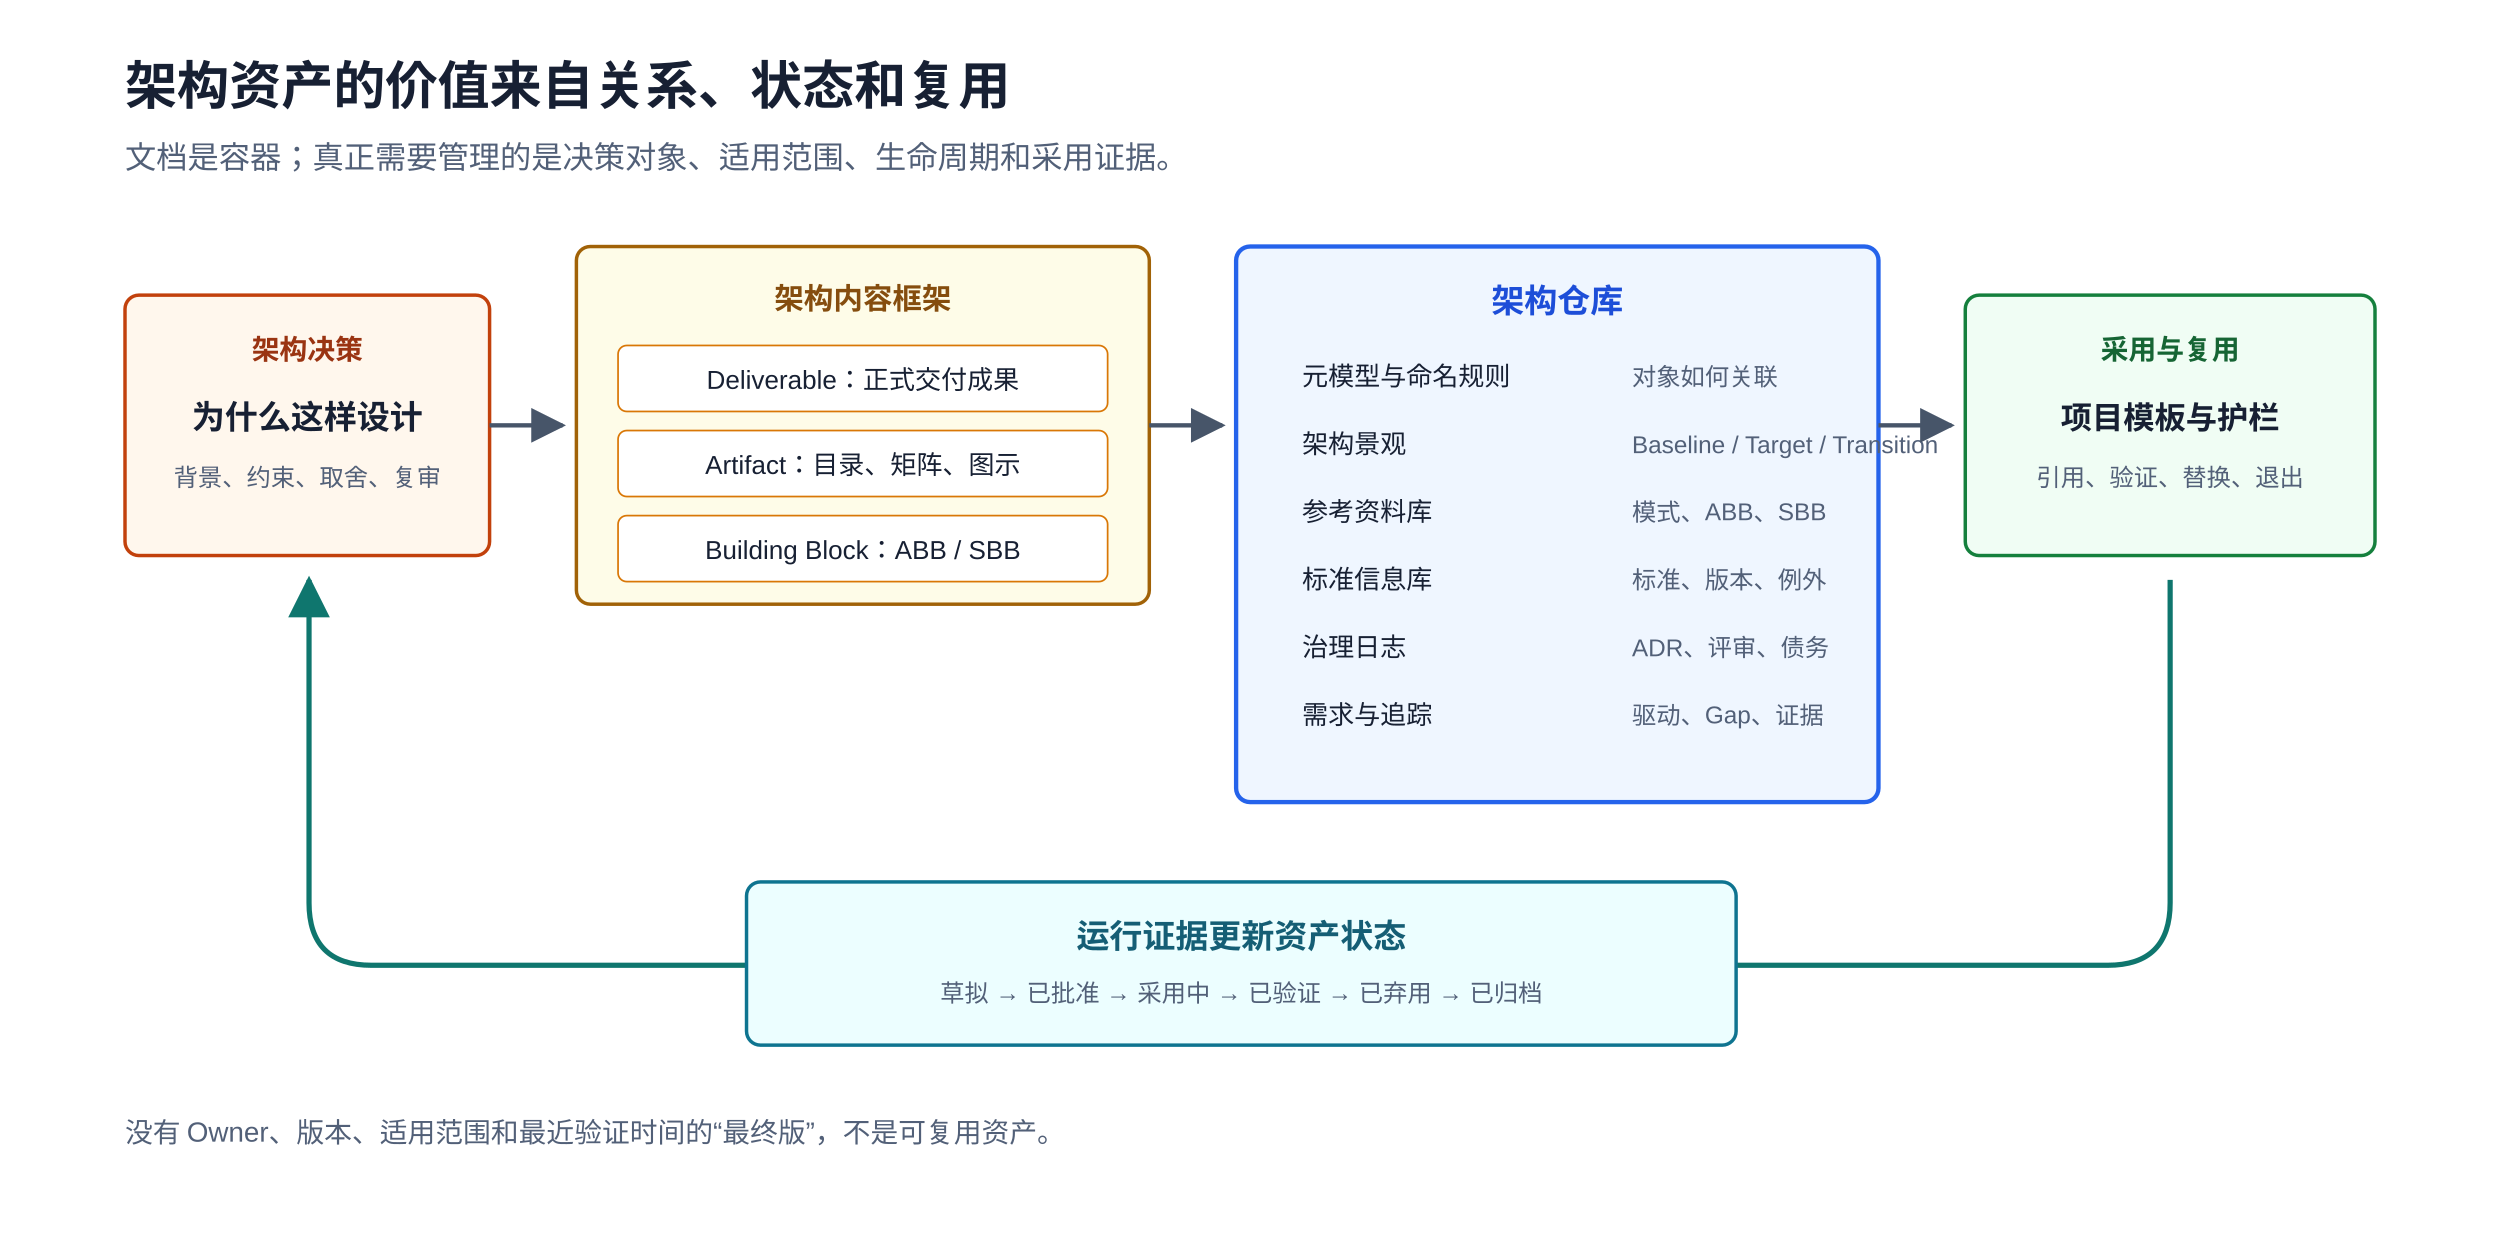
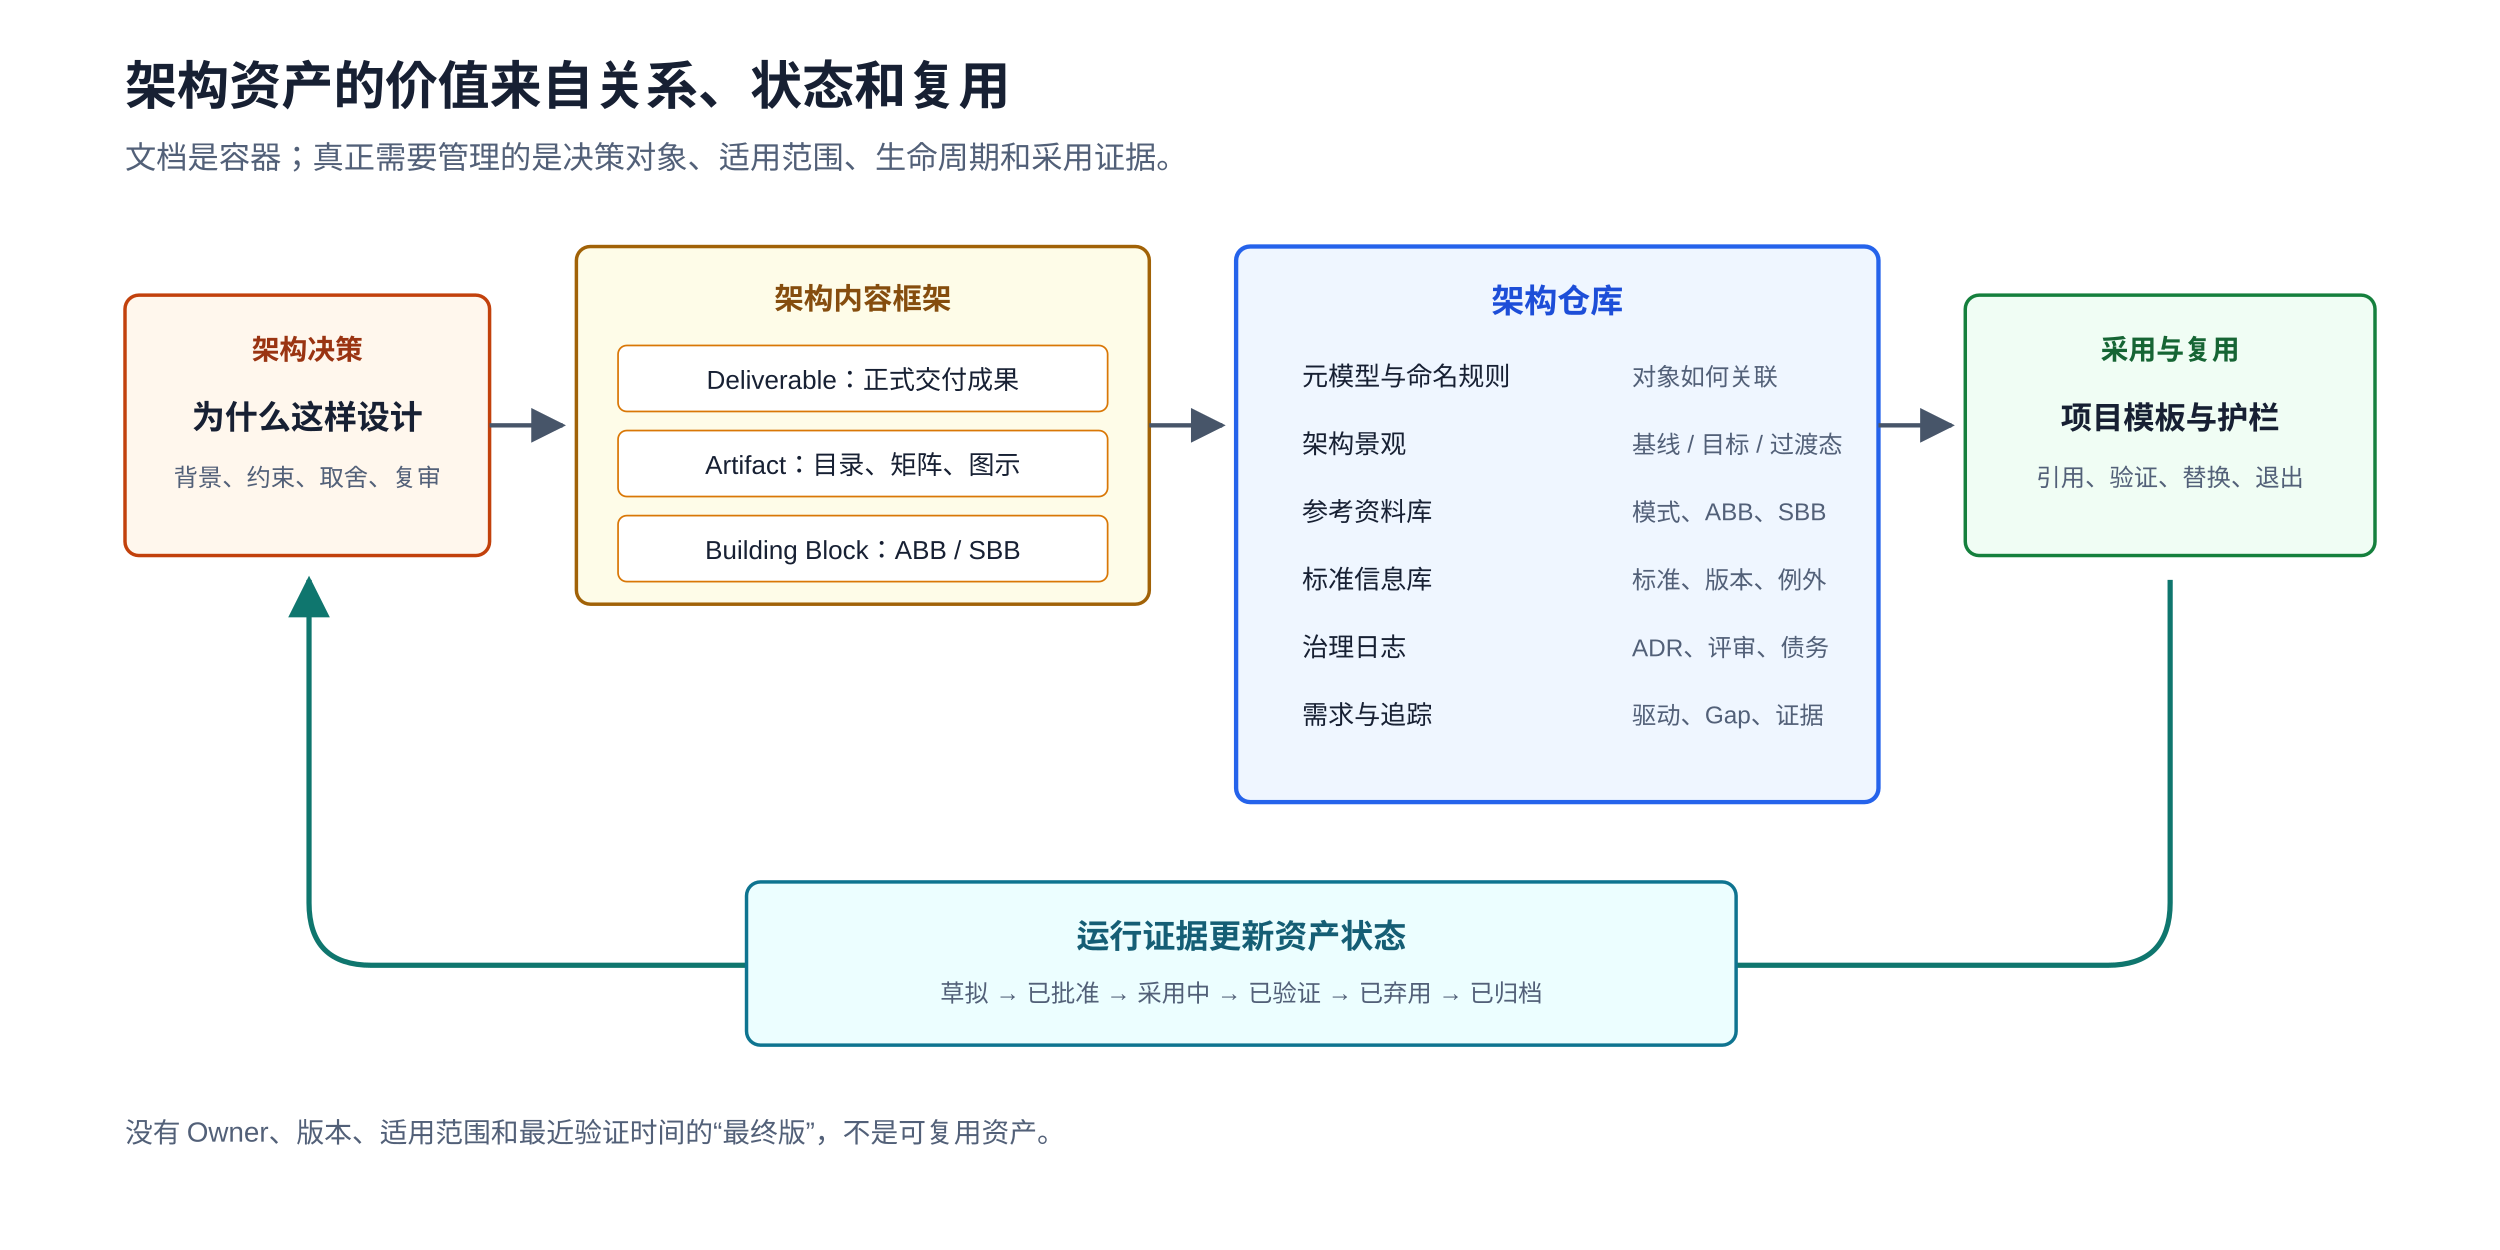
<svg xmlns="http://www.w3.org/2000/svg" width="1440" height="720" viewBox="0 0 1440 720" role="img" aria-labelledby="title desc">
  <defs>
    <marker id="arrow" viewBox="0 0 10 10" refX="9" refY="5" markerWidth="8" markerHeight="8" orient="auto">
      <path d="M0 0L10 5L0 10z" fill="#475569" />
    </marker>
    <marker id="loop" viewBox="0 0 10 10" refX="9" refY="5" markerWidth="8" markerHeight="8" orient="auto">
      <path d="M0 0L10 5L0 10z" fill="#0f766e" />
    </marker>
  </defs>
  <rect width="1440" height="720" fill="#fff" />
  <text x="72" y="60" fill="#172033" font-family="Arial, 'PingFang SC', sans-serif" font-size="30" font-weight="700">架构资产的价值来自关系、状态和复用</text>
  <text x="72" y="97" fill="#526078" font-family="Arial, 'PingFang SC', sans-serif" font-size="18">文档是容器；真正需要管理的是决策对象、适用范围、生命周期和采用证据。</text>
  <g font-family="Arial, 'PingFang SC', sans-serif">
    <rect x="72" y="170" width="210" height="150" rx="8" fill="#fff7ed" stroke="#c2410c" stroke-width="2" />
    <text x="177" y="207" text-anchor="middle" fill="#9a3412" font-size="16" font-weight="700">架构决策</text>
    <text x="177" y="247" text-anchor="middle" fill="#172033" font-size="19" font-weight="700">为什么这样设计</text>
    <text x="177" y="280" text-anchor="middle" fill="#526078" font-size="14">背景、约束、取舍、复审</text>
    <rect x="332" y="142" width="330" height="206" rx="8" fill="#fefce8" stroke="#a16207" stroke-width="2" />
    <text x="497" y="178" text-anchor="middle" fill="#854d0e" font-size="17" font-weight="700">架构内容框架</text>
    <rect x="356" y="199" width="282" height="38" rx="5" fill="#fff" stroke="#d97706" />
    <text x="497" y="224" text-anchor="middle" fill="#172033" font-size="15">Deliverable：正式交付成果</text>
    <rect x="356" y="248" width="282" height="38" rx="5" fill="#fff" stroke="#d97706" />
    <text x="497" y="273" text-anchor="middle" fill="#172033" font-size="15">Artifact：目录、矩阵、图示</text>
    <rect x="356" y="297" width="282" height="38" rx="5" fill="#fff" stroke="#d97706" />
    <text x="497" y="322" text-anchor="middle" fill="#172033" font-size="15">Building Block：ABB / SBB</text>
    <rect x="712" y="142" width="370" height="320" rx="8" fill="#eff6ff" stroke="#2563eb" stroke-width="2.5" />
    <text x="897" y="180" text-anchor="middle" fill="#1d4ed8" font-size="19" font-weight="700">架构仓库</text>
    <text x="750" y="222" fill="#172033" font-size="15">元模型与命名规则</text>
    <text x="940" y="222" fill="#526078" font-size="14">对象如何关联</text>
    <text x="750" y="261" fill="#172033" font-size="15">架构景观</text>
-     <text x="940" y="261" fill="#526078" font-size="14">Baseline / Target / Transition</text>
+     <text x="940" y="261" fill="#526078" font-size="14">基线 / 目标 / 过渡态</text>
    <text x="750" y="300" fill="#172033" font-size="15">参考资料库</text>
    <text x="940" y="300" fill="#526078" font-size="14">模式、ABB、SBB</text>
    <text x="750" y="339" fill="#172033" font-size="15">标准信息库</text>
    <text x="940" y="339" fill="#526078" font-size="14">标准、版本、例外</text>
    <text x="750" y="378" fill="#172033" font-size="15">治理日志</text>
    <text x="940" y="378" fill="#526078" font-size="14">ADR、评审、债务</text>
    <text x="750" y="417" fill="#172033" font-size="15">需求与追踪</text>
    <text x="940" y="417" fill="#526078" font-size="14">驱动、Gap、证据</text>
    <rect x="1132" y="170" width="236" height="150" rx="8" fill="#f0fdf4" stroke="#15803d" stroke-width="2" />
    <text x="1250" y="207" text-anchor="middle" fill="#166534" font-size="16" font-weight="700">采用与复用</text>
    <text x="1250" y="247" text-anchor="middle" fill="#172033" font-size="18" font-weight="700">项目模板与护栏</text>
    <text x="1250" y="280" text-anchor="middle" fill="#526078" font-size="14">引用、验证、替换、退出</text>
  </g>
  <g stroke="#475569" stroke-width="2.5" fill="none" marker-end="url(#arrow)">
    <path d="M282 245H324" />
    <path d="M662 245H704" />
    <path d="M1082 245H1124" />
  </g>
  <path d="M1250 334V520Q1250 556 1214 556H214Q178 556 178 520V334" fill="none" stroke="#0f766e" stroke-width="3" marker-end="url(#loop)" />
  <rect x="430" y="508" width="570" height="94" rx="8" fill="#ecfeff" stroke="#0e7490" stroke-width="2" />
  <text x="715" y="546" text-anchor="middle" fill="#155e75" font-family="Arial, 'PingFang SC', sans-serif" font-size="19" font-weight="700">运行证据更新资产状态</text>
  <text x="715" y="577" text-anchor="middle" fill="#526078" font-family="Arial, 'PingFang SC', sans-serif" font-size="14">草拟 → 已批准 → 采用中 → 已验证 → 已弃用 → 已归档</text>
  <text x="72" y="658" fill="#526078" font-family="Arial, 'PingFang SC', sans-serif" font-size="16">没有 Owner、版本、适用范围和最近验证时间的“最终版”，不是可复用资产。</text>
</svg>
